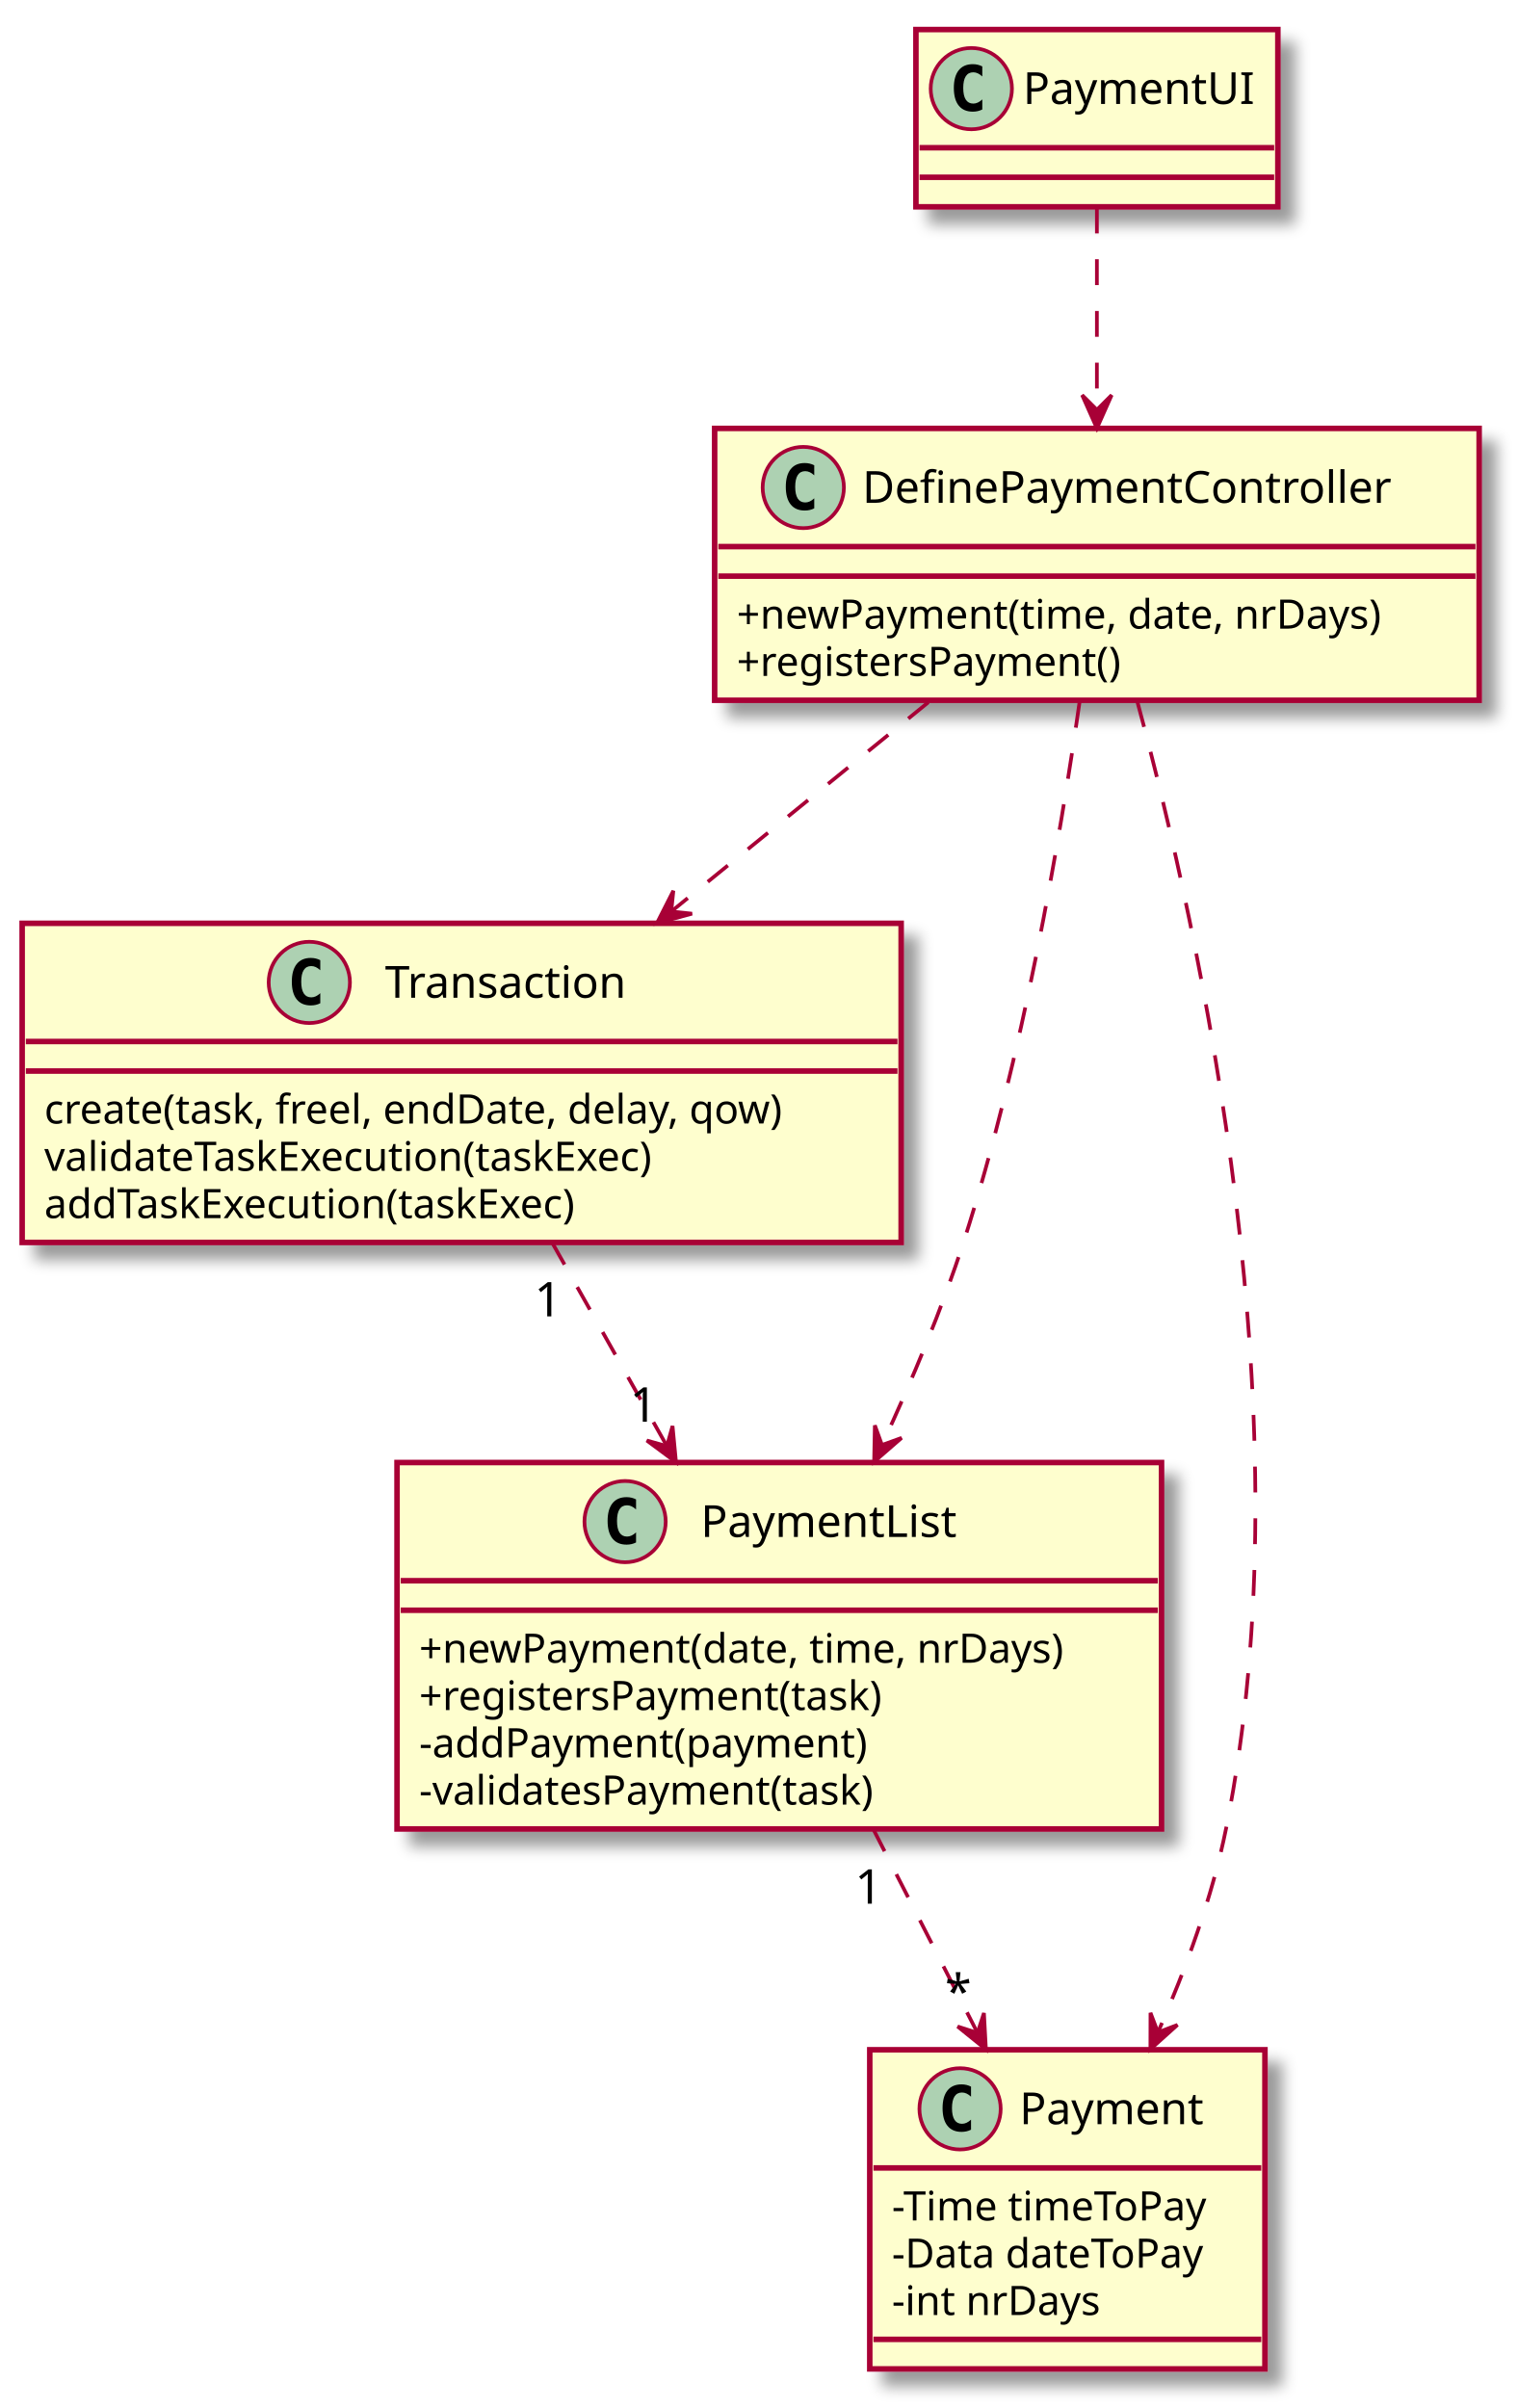
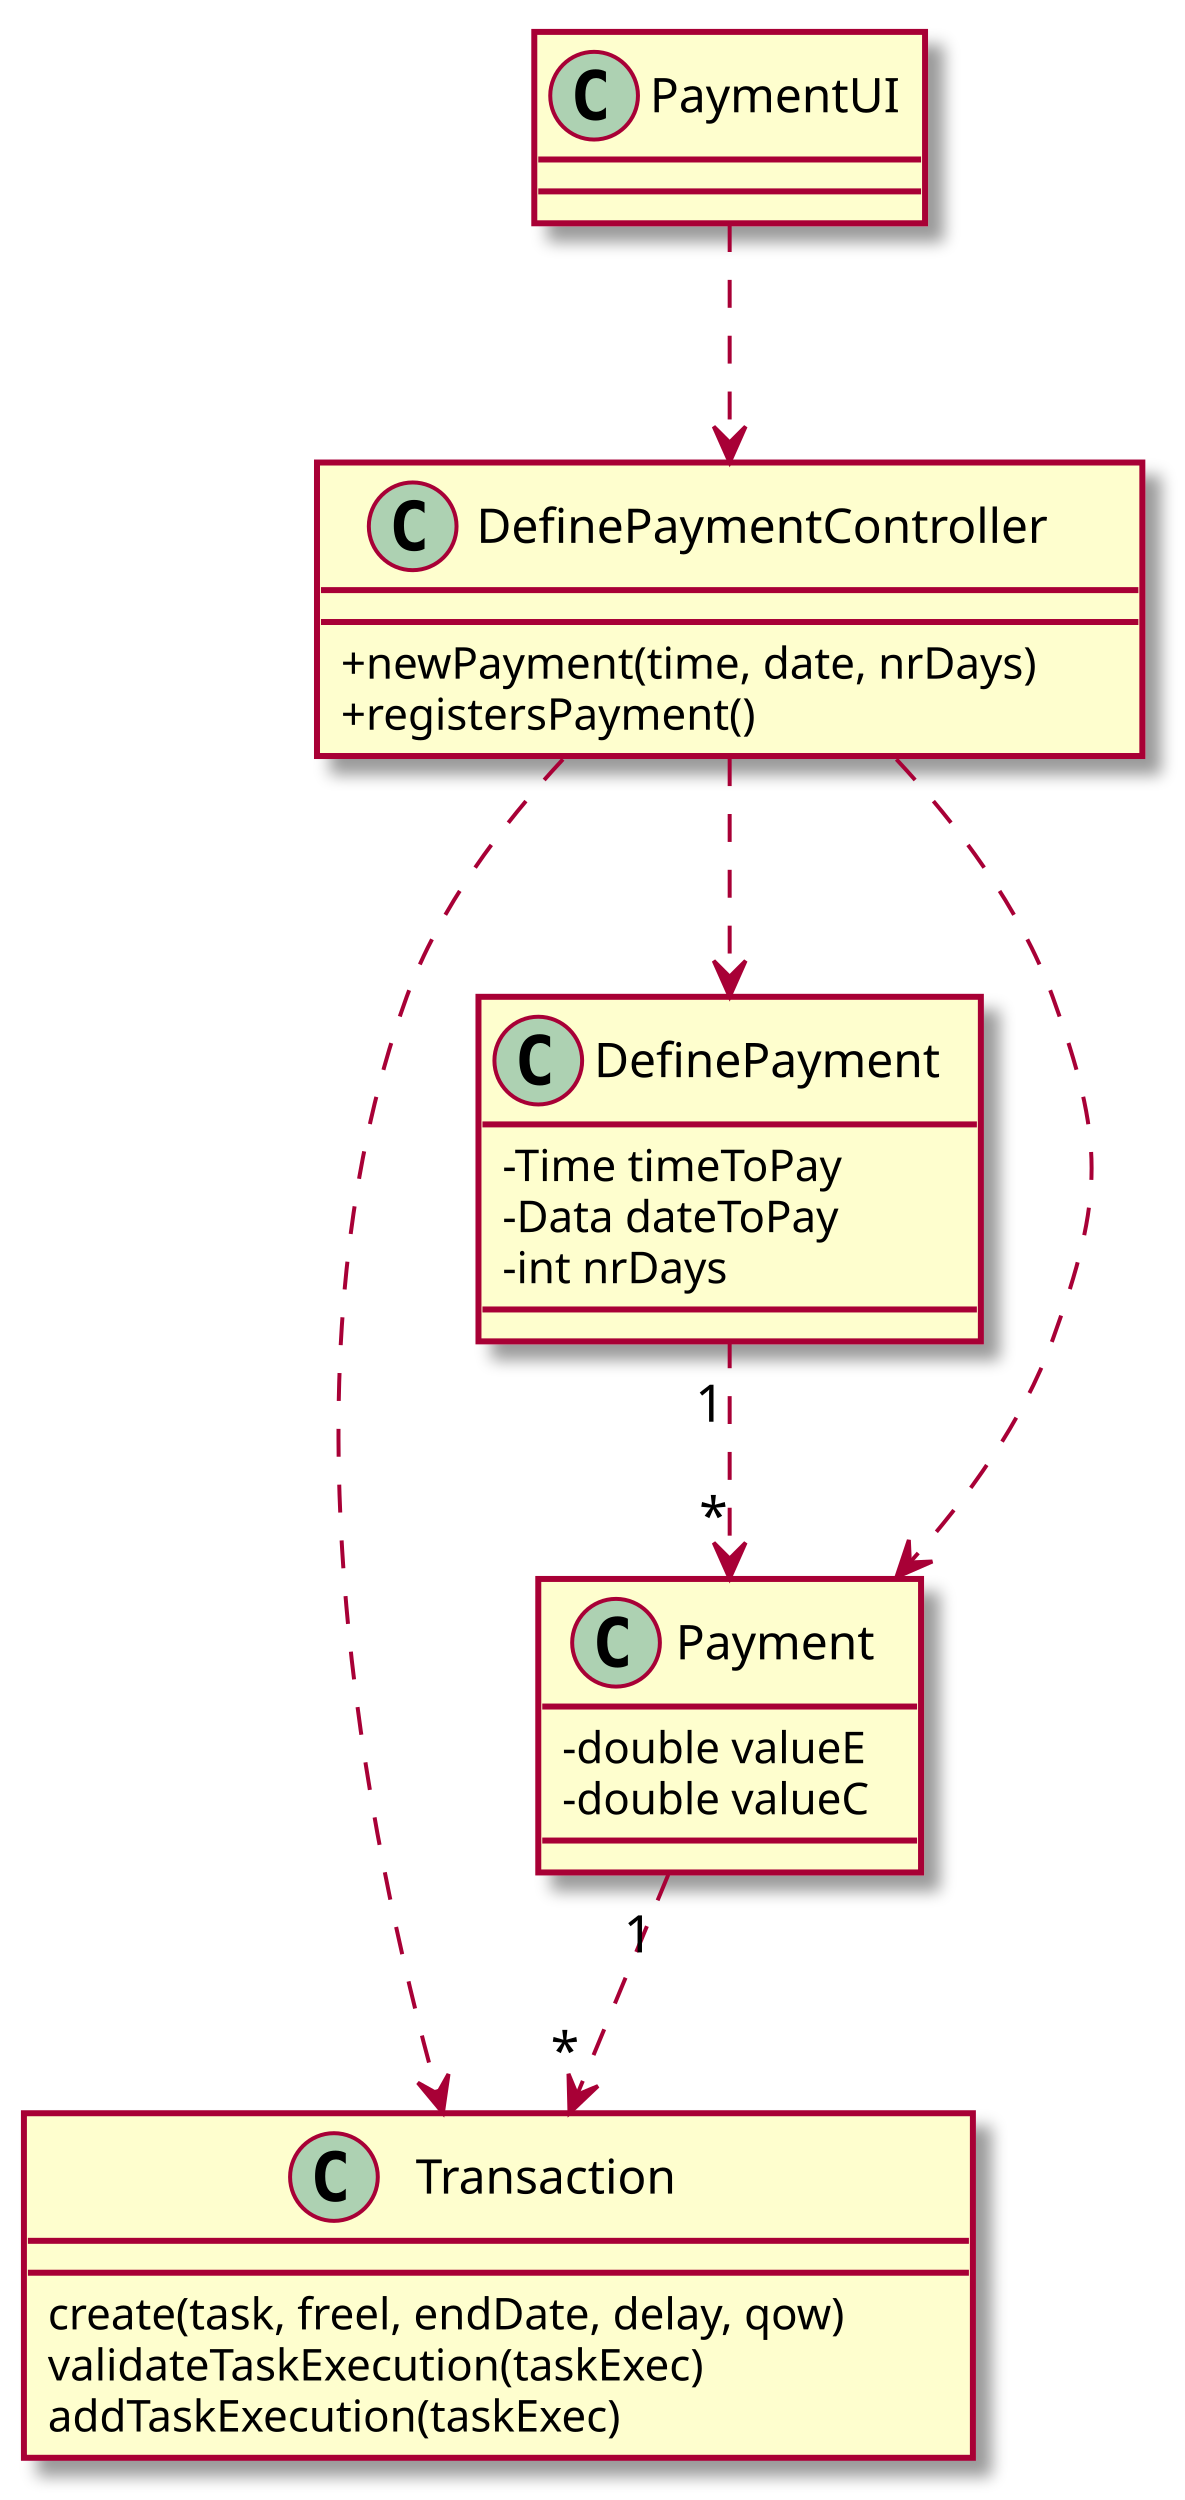
- <svg xmlns="http://www.w3.org/2000/svg" contentScriptType="application/ecmascript" contentStyleType="text/css" height="652px" preserveAspectRatio="none" style="width:411px;height:652px;" version="1.1" viewBox="0 0 411 652" width="411px" zoomAndPan="magnify">
+ <svg xmlns="http://www.w3.org/2000/svg" contentScriptType="application/ecmascript" contentStyleType="text/css" height="627px" preserveAspectRatio="none" style="width:297px;height:627px;" version="1.1" viewBox="0 0 297 627" width="297px" zoomAndPan="magnify">
  <defs>
-     <filter height="300%" id="f3iq1gyq4tl7x" width="300%" x="-1" y="-1">
+     <filter height="300%" id="fw03shby6am7h" width="300%" x="-1" y="-1">
      <feGaussianBlur result="blurOut" stdDeviation="2.0" />
      <feColorMatrix in="blurOut" result="blurOut2" type="matrix" values="0 0 0 0 0 0 0 0 0 0 0 0 0 0 0 0 0 0 .4 0" />
      <feOffset dx="4.0" dy="4.0" in="blurOut2" result="blurOut3" />
      <feBlend in="SourceGraphic" in2="blurOut3" mode="normal" />
    </filter>
  </defs>
  <g>
-     <rect fill="#FEFECE" filter="url(#f3iq1gyq4tl7x)" height="86.414" id="Transaction" style="stroke: #A80036; stroke-width: 1.5;" width="238" x="6" y="250" />
-     <ellipse cx="83.75" cy="266" fill="#ADD1B2" rx="11" ry="11" style="stroke: #A80036; stroke-width: 1.0;" />
-     <path d="M86.719,271.641 Q86.141,271.938 85.5,272.086 Q84.859,272.234 84.156,272.234 Q81.656,272.234 80.336,270.586 Q79.016,268.938 79.016,265.812 Q79.016,262.688 80.336,261.031 Q81.656,259.375 84.156,259.375 Q84.859,259.375 85.508,259.531 Q86.156,259.688 86.719,259.984 L86.719,262.703 Q86.094,262.125 85.5,261.852 Q84.906,261.578 84.281,261.578 Q82.938,261.578 82.25,262.648 Q81.562,263.719 81.562,265.812 Q81.562,267.906 82.25,268.977 Q82.938,270.047 84.281,270.047 Q84.906,270.047 85.5,269.773 Q86.094,269.5 86.719,268.922 L86.719,271.641 Z " />
-     <text fill="#000000" font-family="sans-serif" font-size="12" lengthAdjust="spacingAndGlyphs" textLength="74" x="104.25" y="270.154">Transaction</text>
-     <line style="stroke: #A80036; stroke-width: 1.5;" x1="7" x2="243" y1="282" y2="282" />
-     <line style="stroke: #A80036; stroke-width: 1.5;" x1="7" x2="243" y1="290" y2="290" />
-     <text fill="#000000" font-family="sans-serif" font-size="11" lengthAdjust="spacingAndGlyphs" textLength="226" x="12" y="304.21">create(task, freel, endDate, delay, qow)</text>
-     <text fill="#000000" font-family="sans-serif" font-size="11" lengthAdjust="spacingAndGlyphs" textLength="183" x="12" y="317.015">validateTaskExecution(taskExec)</text>
-     <text fill="#000000" font-family="sans-serif" font-size="11" lengthAdjust="spacingAndGlyphs" textLength="160" x="12" y="329.82">addTaskExecution(taskExec)</text>
-     <rect fill="#FEFECE" filter="url(#f3iq1gyq4tl7x)" height="99.219" id="PaymentList" style="stroke: #A80036; stroke-width: 1.5;" width="207" x="107.5" y="396" />
-     <ellipse cx="169.25" cy="412" fill="#ADD1B2" rx="11" ry="11" style="stroke: #A80036; stroke-width: 1.0;" />
-     <path d="M172.219,417.641 Q171.641,417.938 171,418.086 Q170.359,418.234 169.656,418.234 Q167.156,418.234 165.836,416.586 Q164.516,414.938 164.516,411.812 Q164.516,408.688 165.836,407.031 Q167.156,405.375 169.656,405.375 Q170.359,405.375 171.008,405.531 Q171.656,405.688 172.219,405.984 L172.219,408.703 Q171.594,408.125 171,407.852 Q170.406,407.578 169.781,407.578 Q168.438,407.578 167.75,408.648 Q167.062,409.719 167.062,411.812 Q167.062,413.906 167.75,414.977 Q168.438,416.047 169.781,416.047 Q170.406,416.047 171,415.773 Q171.594,415.5 172.219,414.922 L172.219,417.641 Z " />
-     <text fill="#000000" font-family="sans-serif" font-size="12" lengthAdjust="spacingAndGlyphs" textLength="75" x="189.75" y="416.154">PaymentList</text>
-     <line style="stroke: #A80036; stroke-width: 1.5;" x1="108.5" x2="313.5" y1="428" y2="428" />
-     <line style="stroke: #A80036; stroke-width: 1.5;" x1="108.5" x2="313.5" y1="436" y2="436" />
-     <text fill="#000000" font-family="sans-serif" font-size="11" lengthAdjust="spacingAndGlyphs" textLength="195" x="113.5" y="450.21">+newPayment(date, time, nrDays)</text>
-     <text fill="#000000" font-family="sans-serif" font-size="11" lengthAdjust="spacingAndGlyphs" textLength="142" x="113.5" y="463.015">+registersPayment(task)</text>
-     <text fill="#000000" font-family="sans-serif" font-size="11" lengthAdjust="spacingAndGlyphs" textLength="131" x="113.5" y="475.82">-addPayment(payment)</text>
-     <text fill="#000000" font-family="sans-serif" font-size="11" lengthAdjust="spacingAndGlyphs" textLength="136" x="113.5" y="488.625">-validatesPayment(task)</text>
-     <rect fill="#FEFECE" filter="url(#f3iq1gyq4tl7x)" height="86.414" id="Payment" style="stroke: #A80036; stroke-width: 1.5;" width="107" x="235.5" y="555" />
-     <ellipse cx="259.95" cy="571" fill="#ADD1B2" rx="11" ry="11" style="stroke: #A80036; stroke-width: 1.0;" />
-     <path d="M262.919,576.641 Q262.341,576.938 261.7,577.086 Q261.059,577.234 260.356,577.234 Q257.856,577.234 256.536,575.586 Q255.216,573.938 255.216,570.812 Q255.216,567.688 256.536,566.031 Q257.856,564.375 260.356,564.375 Q261.059,564.375 261.708,564.531 Q262.356,564.688 262.919,564.984 L262.919,567.703 Q262.294,567.125 261.7,566.852 Q261.106,566.578 260.481,566.578 Q259.137,566.578 258.45,567.648 Q257.762,568.719 257.762,570.812 Q257.762,572.906 258.45,573.977 Q259.137,575.047 260.481,575.047 Q261.106,575.047 261.7,574.773 Q262.294,574.5 262.919,573.922 L262.919,576.641 Z " />
-     <text fill="#000000" font-family="sans-serif" font-size="12" lengthAdjust="spacingAndGlyphs" textLength="54" x="276.05" y="575.154">Payment</text>
-     <line style="stroke: #A80036; stroke-width: 1.5;" x1="236.5" x2="341.5" y1="587" y2="587" />
-     <text fill="#000000" font-family="sans-serif" font-size="11" lengthAdjust="spacingAndGlyphs" textLength="95" x="241.5" y="601.21">-Time timeToPay</text>
-     <text fill="#000000" font-family="sans-serif" font-size="11" lengthAdjust="spacingAndGlyphs" textLength="93" x="241.5" y="614.015">-Data dateToPay</text>
-     <text fill="#000000" font-family="sans-serif" font-size="11" lengthAdjust="spacingAndGlyphs" textLength="62" x="241.5" y="626.82">-int nrDays</text>
-     <line style="stroke: #A80036; stroke-width: 1.5;" x1="236.5" x2="341.5" y1="633.414" y2="633.414" />
-     <rect fill="#FEFECE" filter="url(#f3iq1gyq4tl7x)" height="73.609" id="DefinePaymentController" style="stroke: #A80036; stroke-width: 1.5;" width="207" x="193.5" y="116" />
-     <ellipse cx="217.5" cy="132" fill="#ADD1B2" rx="11" ry="11" style="stroke: #A80036; stroke-width: 1.0;" />
-     <path d="M220.469,137.641 Q219.891,137.938 219.25,138.086 Q218.609,138.234 217.906,138.234 Q215.406,138.234 214.086,136.586 Q212.766,134.938 212.766,131.812 Q212.766,128.688 214.086,127.031 Q215.406,125.375 217.906,125.375 Q218.609,125.375 219.258,125.531 Q219.906,125.688 220.469,125.984 L220.469,128.703 Q219.844,128.125 219.25,127.852 Q218.656,127.578 218.031,127.578 Q216.688,127.578 216,128.648 Q215.312,129.719 215.312,131.812 Q215.312,133.906 216,134.977 Q216.688,136.047 218.031,136.047 Q218.656,136.047 219.25,135.773 Q219.844,135.5 220.469,134.922 L220.469,137.641 Z " />
-     <text fill="#000000" font-family="sans-serif" font-size="12" lengthAdjust="spacingAndGlyphs" textLength="155" x="233.5" y="136.154">DefinePaymentController</text>
-     <line style="stroke: #A80036; stroke-width: 1.5;" x1="194.5" x2="399.5" y1="148" y2="148" />
-     <line style="stroke: #A80036; stroke-width: 1.5;" x1="194.5" x2="399.5" y1="156" y2="156" />
-     <text fill="#000000" font-family="sans-serif" font-size="11" lengthAdjust="spacingAndGlyphs" textLength="195" x="199.5" y="170.21">+newPayment(time, date, nrDays)</text>
-     <text fill="#000000" font-family="sans-serif" font-size="11" lengthAdjust="spacingAndGlyphs" textLength="118" x="199.5" y="183.015">+registersPayment()</text>
-     <rect fill="#FEFECE" filter="url(#f3iq1gyq4tl7x)" height="48" id="PaymentUI" style="stroke: #A80036; stroke-width: 1.5;" width="98" x="248" y="8" />
-     <ellipse cx="263" cy="24" fill="#ADD1B2" rx="11" ry="11" style="stroke: #A80036; stroke-width: 1.0;" />
-     <path d="M265.969,29.641 Q265.391,29.938 264.75,30.086 Q264.109,30.234 263.406,30.234 Q260.906,30.234 259.586,28.586 Q258.266,26.938 258.266,23.812 Q258.266,20.688 259.586,19.031 Q260.906,17.375 263.406,17.375 Q264.109,17.375 264.758,17.531 Q265.406,17.688 265.969,17.984 L265.969,20.703 Q265.344,20.125 264.75,19.852 Q264.156,19.578 263.531,19.578 Q262.188,19.578 261.5,20.648 Q260.812,21.719 260.812,23.812 Q260.812,25.906 261.5,26.977 Q262.188,28.047 263.531,28.047 Q264.156,28.047 264.75,27.773 Q265.344,27.5 265.969,26.922 L265.969,29.641 Z " />
-     <text fill="#000000" font-family="sans-serif" font-size="12" lengthAdjust="spacingAndGlyphs" textLength="66" x="277" y="28.154">PaymentUI</text>
-     <line style="stroke: #A80036; stroke-width: 1.5;" x1="249" x2="345" y1="40" y2="40" />
-     <line style="stroke: #A80036; stroke-width: 1.5;" x1="249" x2="345" y1="48" y2="48" />
-     <path d="M297,56.195 C297,71.829 297,92.596 297,110.885 " fill="none" id="PaymentUI-&gt;DefinePaymentController" style="stroke: #A80036; stroke-width: 1.0; stroke-dasharray: 7.0,7.0;" />
-     <polygon fill="#A80036" points="297,115.972,301,106.972,297,110.972,293,106.972,297,115.972" style="stroke: #A80036; stroke-width: 1.0;" />
-     <path d="M251.359,190.15 C230.002,207.533 204.352,228.411 181.758,246.802 " fill="none" id="DefinePaymentController-&gt;Transaction" style="stroke: #A80036; stroke-width: 1.0; stroke-dasharray: 7.0,7.0;" />
-     <polygon fill="#A80036" points="177.869,249.967,187.374,247.388,181.747,246.811,182.324,241.184,177.869,249.967" style="stroke: #A80036; stroke-width: 1.0;" />
-     <path d="M292.304,190.096 C286.964,227.527 276.868,286.682 261,336 C255.091,354.366 246.941,373.726 238.935,390.975 " fill="none" id="DefinePaymentController-&gt;PaymentList" style="stroke: #A80036; stroke-width: 1.0; stroke-dasharray: 7.0,7.0;" />
-     <polygon fill="#A80036" points="236.683,395.782,244.124,389.329,238.804,391.254,236.88,385.935,236.683,395.782" style="stroke: #A80036; stroke-width: 1.0;" />
-     <path d="M307.967,190.039 C325.067,253.168 353.956,385.418 332,495 C328.259,513.67 321.055,533.182 313.597,550.14 " fill="none" id="DefinePaymentController-&gt;Payment" style="stroke: #A80036; stroke-width: 1.0; stroke-dasharray: 7.0,7.0;" />
-     <polygon fill="#A80036" points="311.49,554.852,318.816,548.27,313.531,550.288,311.513,545.003,311.49,554.852" style="stroke: #A80036; stroke-width: 1.0;" />
-     <path d="M149.414,336.293 C159.073,353.421 170.282,373.297 180.469,391.361 " fill="none" id="Transaction-&gt;PaymentList" style="stroke: #A80036; stroke-width: 1.0; stroke-dasharray: 7.0,7.0;" />
-     <polygon fill="#A80036" points="183.036,395.912,182.099,386.108,180.579,391.557,175.131,390.037,183.036,395.912" style="stroke: #A80036; stroke-width: 1.0;" />
-     <text fill="#000000" font-family="sans-serif" font-size="13" lengthAdjust="spacingAndGlyphs" textLength="8" x="144.668" y="356.432">1</text>
-     <text fill="#000000" font-family="sans-serif" font-size="13" lengthAdjust="spacingAndGlyphs" textLength="8" x="170.541" y="384.945">1</text>
-     <path d="M236.324,495.012 C245.351,512.661 255.497,532.497 264.457,550.015 " fill="none" id="PaymentList-&gt;Payment" style="stroke: #A80036; stroke-width: 1.0; stroke-dasharray: 7.0,7.0;" />
-     <polygon fill="#A80036" points="266.95,554.89,266.413,545.056,264.674,550.439,259.291,548.699,266.95,554.89" style="stroke: #A80036; stroke-width: 1.0;" />
-     <text fill="#000000" font-family="sans-serif" font-size="13" lengthAdjust="spacingAndGlyphs" textLength="8" x="231.456" y="515.447">1</text>
-     <text fill="#000000" font-family="sans-serif" font-size="13" lengthAdjust="spacingAndGlyphs" textLength="7" x="255.879" y="543.869">*</text>
+     <rect fill="#FEFECE" filter="url(#fw03shby6am7h)" height="86.414" id="Transaction" style="stroke: #A80036; stroke-width: 1.5;" width="238" x="6" y="530" />
+     <ellipse cx="83.75" cy="546" fill="#ADD1B2" rx="11" ry="11" style="stroke: #A80036; stroke-width: 1.0;" />
+     <path d="M86.719,551.641 Q86.141,551.938 85.5,552.086 Q84.859,552.234 84.156,552.234 Q81.656,552.234 80.336,550.586 Q79.016,548.938 79.016,545.812 Q79.016,542.688 80.336,541.031 Q81.656,539.375 84.156,539.375 Q84.859,539.375 85.508,539.531 Q86.156,539.688 86.719,539.984 L86.719,542.703 Q86.094,542.125 85.5,541.852 Q84.906,541.578 84.281,541.578 Q82.938,541.578 82.25,542.648 Q81.562,543.719 81.562,545.812 Q81.562,547.906 82.25,548.977 Q82.938,550.047 84.281,550.047 Q84.906,550.047 85.5,549.773 Q86.094,549.5 86.719,548.922 L86.719,551.641 Z " />
+     <text fill="#000000" font-family="sans-serif" font-size="12" lengthAdjust="spacingAndGlyphs" textLength="74" x="104.25" y="550.154">Transaction</text>
+     <line style="stroke: #A80036; stroke-width: 1.5;" x1="7" x2="243" y1="562" y2="562" />
+     <line style="stroke: #A80036; stroke-width: 1.5;" x1="7" x2="243" y1="570" y2="570" />
+     <text fill="#000000" font-family="sans-serif" font-size="11" lengthAdjust="spacingAndGlyphs" textLength="226" x="12" y="584.21">create(task, freel, endDate, delay, qow)</text>
+     <text fill="#000000" font-family="sans-serif" font-size="11" lengthAdjust="spacingAndGlyphs" textLength="183" x="12" y="597.015">validateTaskExecution(taskExec)</text>
+     <text fill="#000000" font-family="sans-serif" font-size="11" lengthAdjust="spacingAndGlyphs" textLength="160" x="12" y="609.82">addTaskExecution(taskExec)</text>
+     <rect fill="#FEFECE" filter="url(#fw03shby6am7h)" height="86.414" id="DefinePayment" style="stroke: #A80036; stroke-width: 1.5;" width="126" x="120" y="250" />
+     <ellipse cx="135" cy="266" fill="#ADD1B2" rx="11" ry="11" style="stroke: #A80036; stroke-width: 1.0;" />
+     <path d="M137.969,271.641 Q137.391,271.938 136.75,272.086 Q136.109,272.234 135.406,272.234 Q132.906,272.234 131.586,270.586 Q130.266,268.938 130.266,265.812 Q130.266,262.688 131.586,261.031 Q132.906,259.375 135.406,259.375 Q136.109,259.375 136.758,259.531 Q137.406,259.688 137.969,259.984 L137.969,262.703 Q137.344,262.125 136.75,261.852 Q136.156,261.578 135.531,261.578 Q134.188,261.578 133.5,262.648 Q132.812,263.719 132.812,265.812 Q132.812,267.906 133.5,268.977 Q134.188,270.047 135.531,270.047 Q136.156,270.047 136.75,269.773 Q137.344,269.5 137.969,268.922 L137.969,271.641 Z " />
+     <text fill="#000000" font-family="sans-serif" font-size="12" lengthAdjust="spacingAndGlyphs" textLength="94" x="149" y="270.154">DefinePayment</text>
+     <line style="stroke: #A80036; stroke-width: 1.5;" x1="121" x2="245" y1="282" y2="282" />
+     <text fill="#000000" font-family="sans-serif" font-size="11" lengthAdjust="spacingAndGlyphs" textLength="95" x="126" y="296.21">-Time timeToPay</text>
+     <text fill="#000000" font-family="sans-serif" font-size="11" lengthAdjust="spacingAndGlyphs" textLength="93" x="126" y="309.015">-Data dateToPay</text>
+     <text fill="#000000" font-family="sans-serif" font-size="11" lengthAdjust="spacingAndGlyphs" textLength="62" x="126" y="321.82">-int nrDays</text>
+     <line style="stroke: #A80036; stroke-width: 1.5;" x1="121" x2="245" y1="328.414" y2="328.414" />
+     <rect fill="#FEFECE" filter="url(#fw03shby6am7h)" height="73.609" id="Payment" style="stroke: #A80036; stroke-width: 1.5;" width="96" x="135" y="396" />
+     <ellipse cx="154.5" cy="412" fill="#ADD1B2" rx="11" ry="11" style="stroke: #A80036; stroke-width: 1.0;" />
+     <path d="M157.469,417.641 Q156.891,417.938 156.25,418.086 Q155.609,418.234 154.906,418.234 Q152.406,418.234 151.086,416.586 Q149.766,414.938 149.766,411.812 Q149.766,408.688 151.086,407.031 Q152.406,405.375 154.906,405.375 Q155.609,405.375 156.258,405.531 Q156.906,405.688 157.469,405.984 L157.469,408.703 Q156.844,408.125 156.25,407.852 Q155.656,407.578 155.031,407.578 Q153.688,407.578 153,408.648 Q152.312,409.719 152.312,411.812 Q152.312,413.906 153,414.977 Q153.688,416.047 155.031,416.047 Q155.656,416.047 156.25,415.773 Q156.844,415.5 157.469,414.922 L157.469,417.641 Z " />
+     <text fill="#000000" font-family="sans-serif" font-size="12" lengthAdjust="spacingAndGlyphs" textLength="54" x="169.5" y="416.154">Payment</text>
+     <line style="stroke: #A80036; stroke-width: 1.5;" x1="136" x2="230" y1="428" y2="428" />
+     <text fill="#000000" font-family="sans-serif" font-size="11" lengthAdjust="spacingAndGlyphs" textLength="83" x="141" y="442.21">-double valueE</text>
+     <text fill="#000000" font-family="sans-serif" font-size="11" lengthAdjust="spacingAndGlyphs" textLength="84" x="141" y="455.015">-double valueC</text>
+     <line style="stroke: #A80036; stroke-width: 1.5;" x1="136" x2="230" y1="461.609" y2="461.609" />
+     <rect fill="#FEFECE" filter="url(#fw03shby6am7h)" height="73.609" id="DefinePaymentController" style="stroke: #A80036; stroke-width: 1.5;" width="207" x="79.5" y="116" />
+     <ellipse cx="103.5" cy="132" fill="#ADD1B2" rx="11" ry="11" style="stroke: #A80036; stroke-width: 1.0;" />
+     <path d="M106.469,137.641 Q105.891,137.938 105.25,138.086 Q104.609,138.234 103.906,138.234 Q101.406,138.234 100.086,136.586 Q98.766,134.938 98.766,131.812 Q98.766,128.688 100.086,127.031 Q101.406,125.375 103.906,125.375 Q104.609,125.375 105.258,125.531 Q105.906,125.688 106.469,125.984 L106.469,128.703 Q105.844,128.125 105.25,127.852 Q104.656,127.578 104.031,127.578 Q102.688,127.578 102,128.648 Q101.312,129.719 101.312,131.812 Q101.312,133.906 102,134.977 Q102.688,136.047 104.031,136.047 Q104.656,136.047 105.25,135.773 Q105.844,135.5 106.469,134.922 L106.469,137.641 Z " />
+     <text fill="#000000" font-family="sans-serif" font-size="12" lengthAdjust="spacingAndGlyphs" textLength="155" x="119.5" y="136.154">DefinePaymentController</text>
+     <line style="stroke: #A80036; stroke-width: 1.5;" x1="80.5" x2="285.5" y1="148" y2="148" />
+     <line style="stroke: #A80036; stroke-width: 1.5;" x1="80.5" x2="285.5" y1="156" y2="156" />
+     <text fill="#000000" font-family="sans-serif" font-size="11" lengthAdjust="spacingAndGlyphs" textLength="195" x="85.5" y="170.21">+newPayment(time, date, nrDays)</text>
+     <text fill="#000000" font-family="sans-serif" font-size="11" lengthAdjust="spacingAndGlyphs" textLength="118" x="85.5" y="183.015">+registersPayment()</text>
+     <rect fill="#FEFECE" filter="url(#fw03shby6am7h)" height="48" id="PaymentUI" style="stroke: #A80036; stroke-width: 1.5;" width="98" x="134" y="8" />
+     <ellipse cx="149" cy="24" fill="#ADD1B2" rx="11" ry="11" style="stroke: #A80036; stroke-width: 1.0;" />
+     <path d="M151.969,29.641 Q151.391,29.938 150.75,30.086 Q150.109,30.234 149.406,30.234 Q146.906,30.234 145.586,28.586 Q144.266,26.938 144.266,23.812 Q144.266,20.688 145.586,19.031 Q146.906,17.375 149.406,17.375 Q150.109,17.375 150.758,17.531 Q151.406,17.688 151.969,17.984 L151.969,20.703 Q151.344,20.125 150.75,19.852 Q150.156,19.578 149.531,19.578 Q148.188,19.578 147.5,20.648 Q146.812,21.719 146.812,23.812 Q146.812,25.906 147.5,26.977 Q148.188,28.047 149.531,28.047 Q150.156,28.047 150.75,27.773 Q151.344,27.5 151.969,26.922 L151.969,29.641 Z " />
+     <text fill="#000000" font-family="sans-serif" font-size="12" lengthAdjust="spacingAndGlyphs" textLength="66" x="163" y="28.154">PaymentUI</text>
+     <line style="stroke: #A80036; stroke-width: 1.5;" x1="135" x2="231" y1="40" y2="40" />
+     <line style="stroke: #A80036; stroke-width: 1.5;" x1="135" x2="231" y1="48" y2="48" />
+     <path d="M183,56.195 C183,71.829 183,92.596 183,110.885 " fill="none" id="PaymentUI-&gt;DefinePaymentController" style="stroke: #A80036; stroke-width: 1.0; stroke-dasharray: 7.0,7.0;" />
+     <polygon fill="#A80036" points="183,115.972,187,106.972,183,110.972,179,106.972,183,115.972" style="stroke: #A80036; stroke-width: 1.0;" />
+     <path d="M141.184,190.439 C125.756,206.98 110.078,227.725 102,250 C68.332,342.845 91.703,460.367 109.683,524.977 " fill="none" id="DefinePaymentController-&gt;Transaction" style="stroke: #A80036; stroke-width: 1.0; stroke-dasharray: 7.0,7.0;" />
+     <polygon fill="#A80036" points="111.077,529.917,112.484,520.17,109.719,525.105,104.784,522.341,111.077,529.917" style="stroke: #A80036; stroke-width: 1.0;" />
+     <path d="M183,190.15 C183,206.815 183,226.692 183,244.51 " fill="none" id="DefinePaymentController-&gt;DefinePayment" style="stroke: #A80036; stroke-width: 1.0; stroke-dasharray: 7.0,7.0;" />
+     <polygon fill="#A80036" points="183,249.967,187,240.967,183,244.967,179,240.967,183,249.967" style="stroke: #A80036; stroke-width: 1.0;" />
+     <path d="M224.816,190.439 C240.244,206.98 255.922,227.725 264,250 C277.03,285.933 277.03,300.067 264,336 C256.553,356.535 242.647,375.769 228.433,391.608 " fill="none" id="DefinePaymentController-&gt;Payment" style="stroke: #A80036; stroke-width: 1.0; stroke-dasharray: 7.0,7.0;" />
+     <polygon fill="#A80036" points="224.816,395.561,233.842,391.622,228.191,391.872,227.941,386.221,224.816,395.561" style="stroke: #A80036; stroke-width: 1.0;" />
+     <path d="M167.609,470.15 C160.646,486.958 152.328,507.035 144.898,524.97 " fill="none" id="Payment-&gt;Transaction" style="stroke: #A80036; stroke-width: 1.0; stroke-dasharray: 7.0,7.0;" />
+     <polygon fill="#A80036" points="142.828,529.967,149.968,523.183,144.742,525.348,142.577,520.121,142.828,529.967" style="stroke: #A80036; stroke-width: 1.0;" />
+     <text fill="#000000" font-family="sans-serif" font-size="13" lengthAdjust="spacingAndGlyphs" textLength="8" x="156.398" y="489.655">1</text>
+     <text fill="#000000" font-family="sans-serif" font-size="13" lengthAdjust="spacingAndGlyphs" textLength="7" x="138.111" y="518.958">*</text>
+     <path d="M183,336.147 C183,353.476 183,373.392 183,390.642 " fill="none" id="DefinePayment-&gt;Payment" style="stroke: #A80036; stroke-width: 1.0; stroke-dasharray: 7.0,7.0;" />
+     <polygon fill="#A80036" points="183,395.903,187,386.903,183,390.903,179,386.903,183,395.903" style="stroke: #A80036; stroke-width: 1.0;" />
+     <text fill="#000000" font-family="sans-serif" font-size="13" lengthAdjust="spacingAndGlyphs" textLength="8" x="174.338" y="356.579">1</text>
+     <text fill="#000000" font-family="sans-serif" font-size="13" lengthAdjust="spacingAndGlyphs" textLength="7" x="175.355" y="384.796">*</text>
  </g>
</svg>
